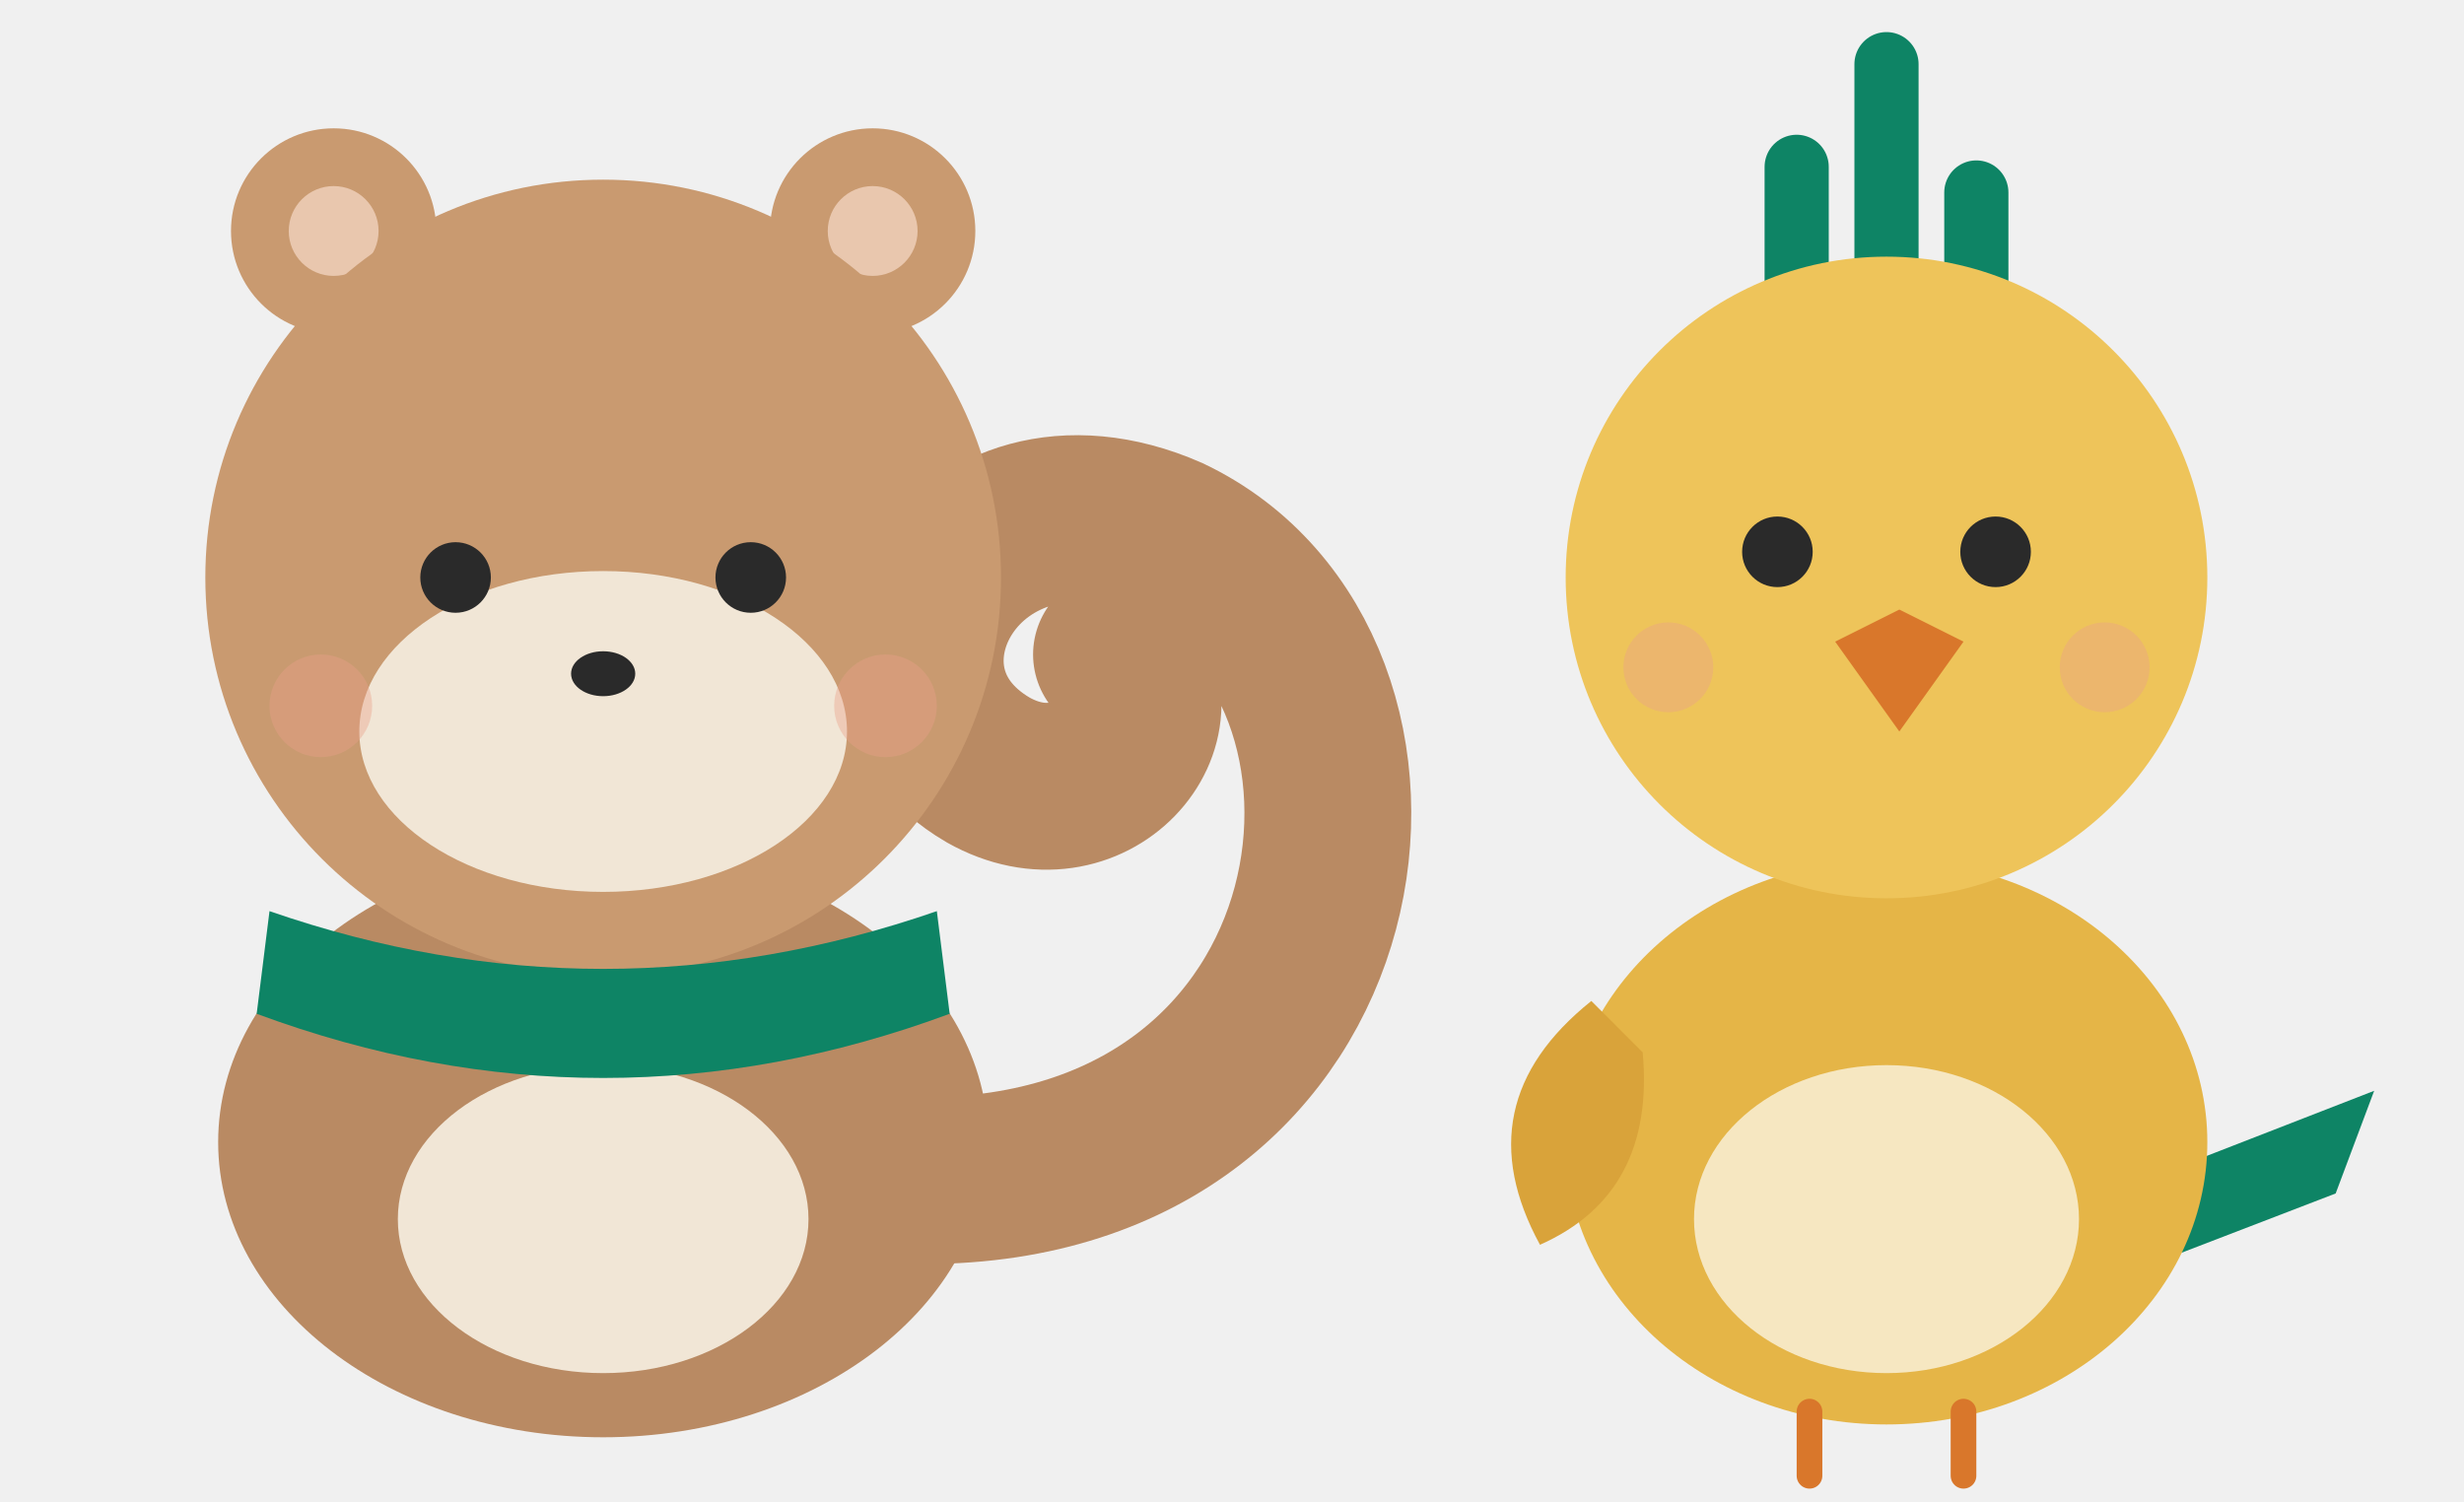
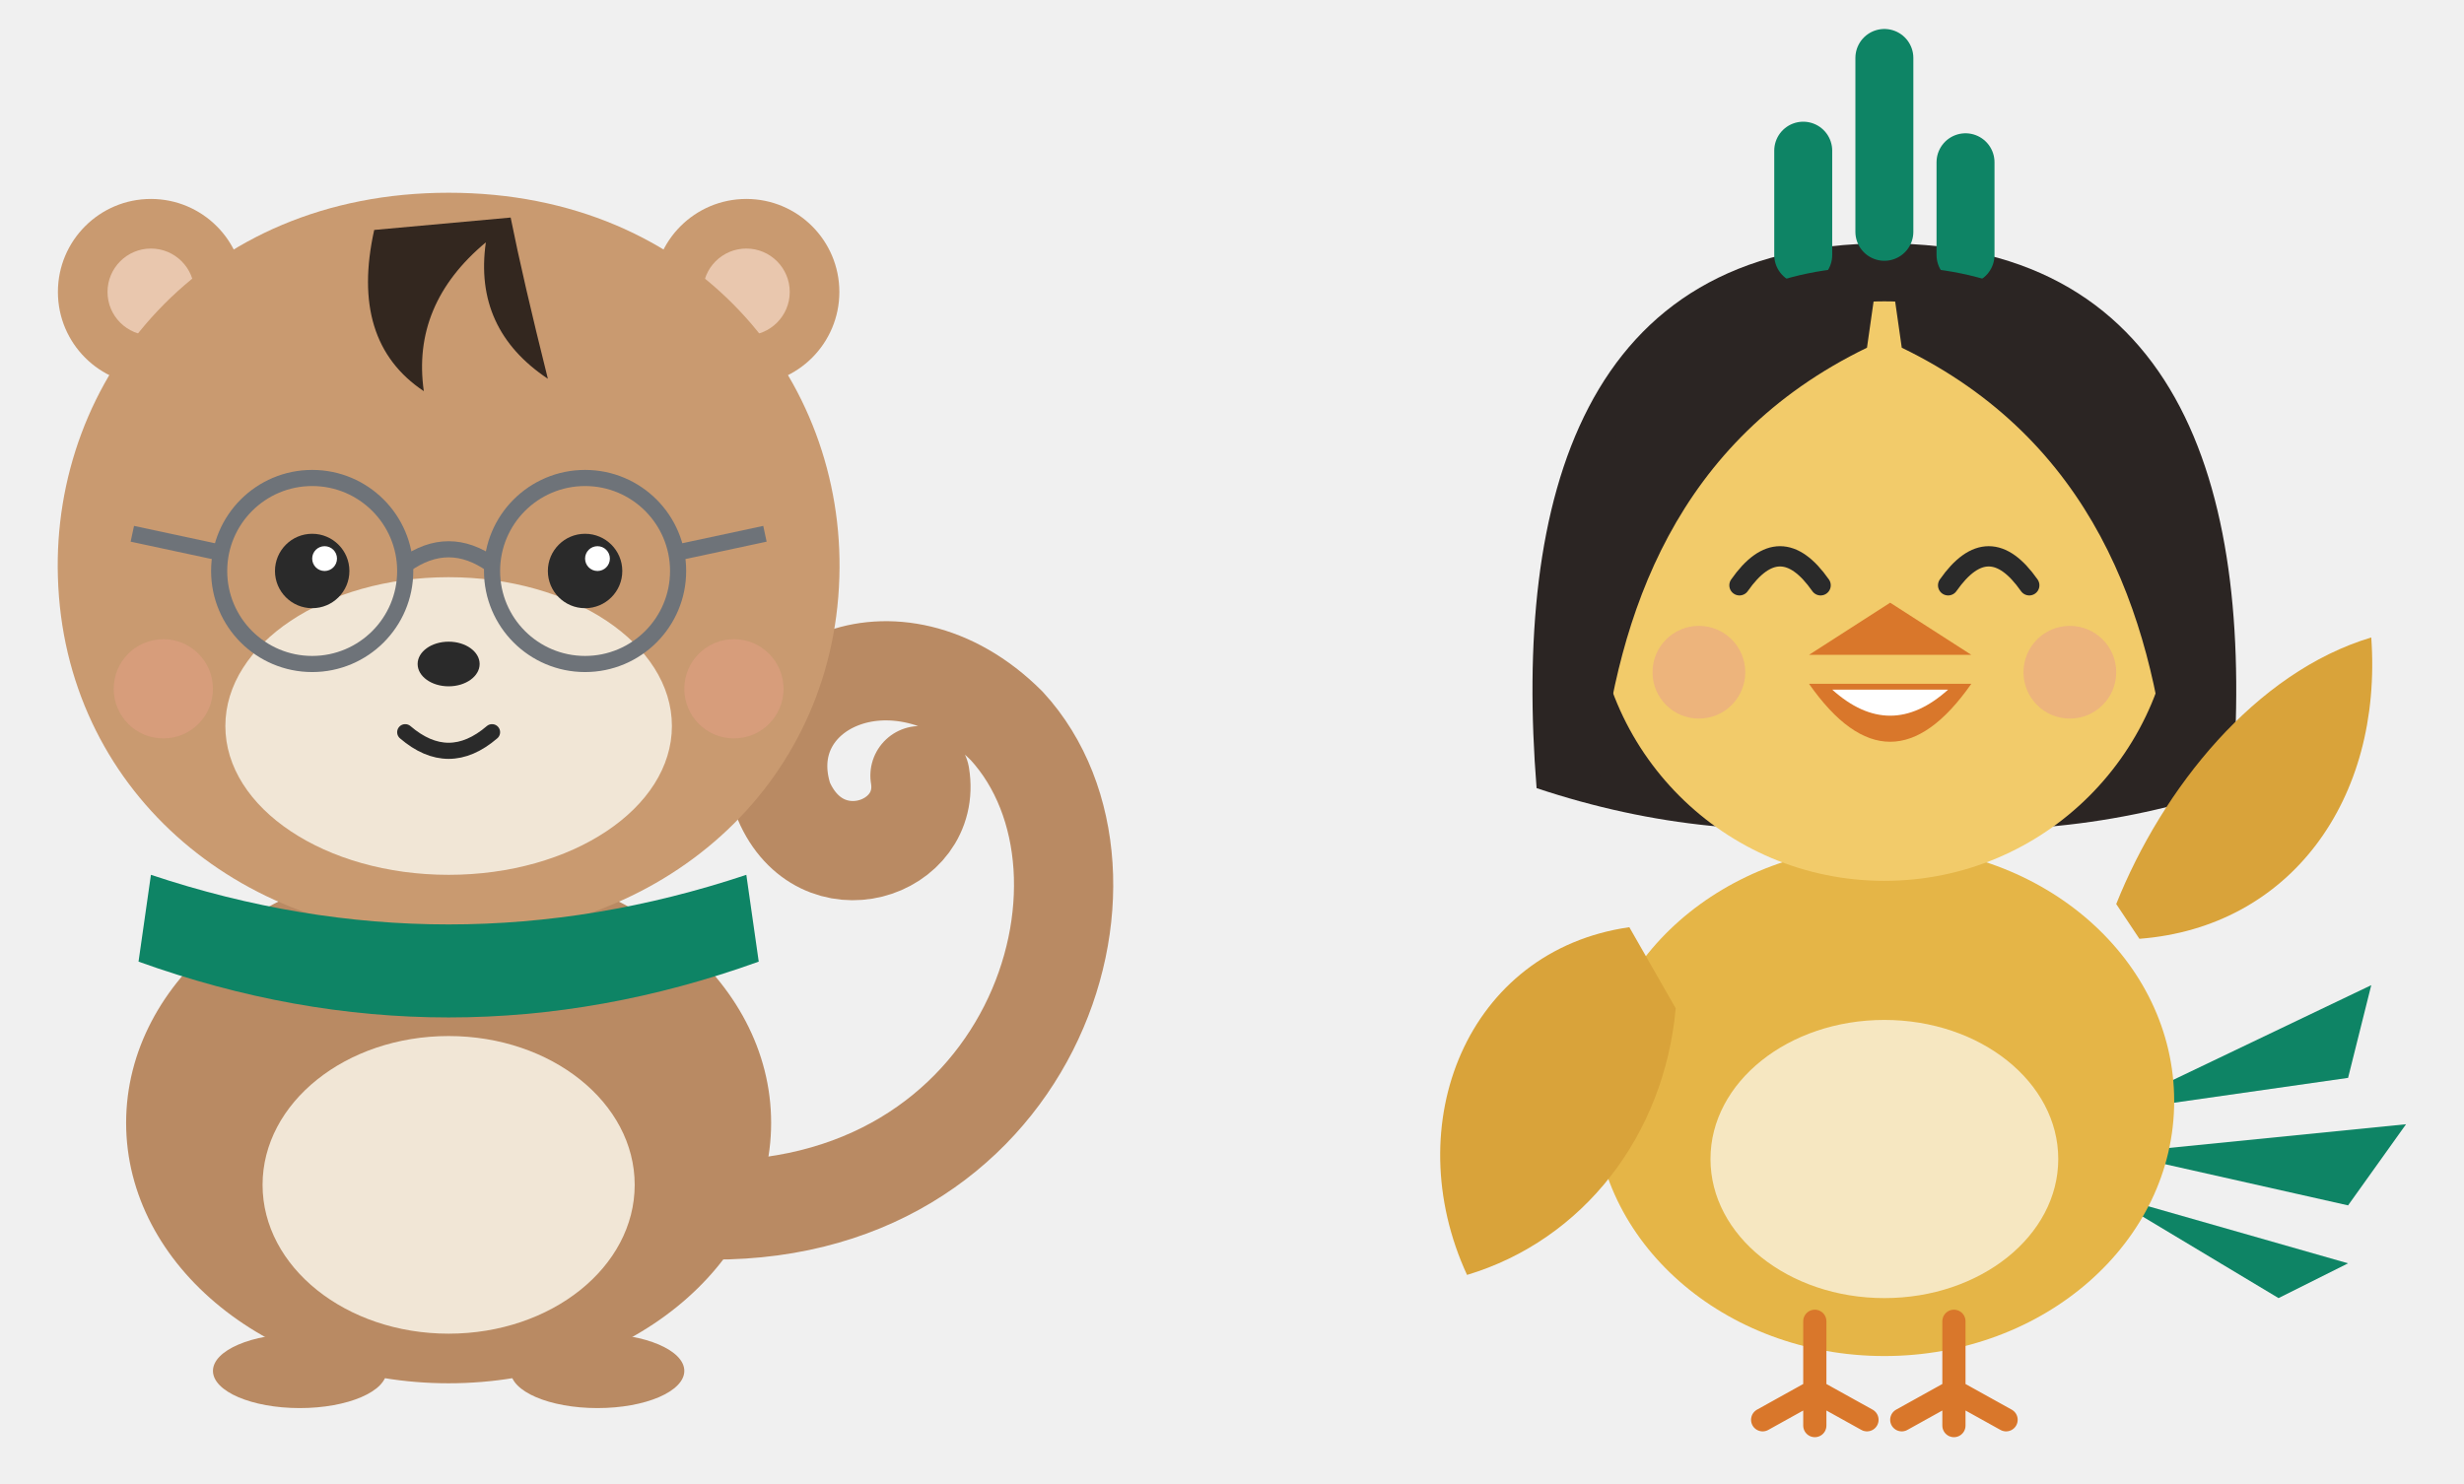
- <svg xmlns="http://www.w3.org/2000/svg" viewBox="76 116 384 234" role="img" aria-label="바람돌이와 소리송이">
-   <path d="M220 300C290 300 300 220 258 200C226 186 206 222 230 236C246 245 260 228 250 218" fill="none" stroke="#B98A63" stroke-width="26" stroke-linecap="round" />
-   <ellipse cx="170" cy="294" rx="60" ry="46" fill="#B98A63" />
-   <ellipse cx="170" cy="306" rx="32" ry="24" fill="#F1E6D6" />
-   <circle cx="128" cy="152" r="16" fill="#C99A70" />
-   <circle cx="212" cy="152" r="16" fill="#C99A70" />
-   <circle cx="128" cy="152" r="7" fill="#E9C7AE" />
-   <circle cx="212" cy="152" r="7" fill="#E9C7AE" />
-   <circle cx="170" cy="206" r="62" fill="#C99A70" />
-   <ellipse cx="170" cy="230" rx="38" ry="25" fill="#F1E6D6" />
-   <circle cx="147" cy="206" r="5.5" fill="#2A2A2A" />
-   <circle cx="193" cy="206" r="5.5" fill="#2A2A2A" />
-   <ellipse cx="170" cy="221" rx="5" ry="3.5" fill="#2A2A2A" />
-   <circle cx="126" cy="226" r="8" fill="#E9A08A" fill-opacity=".4" />
-   <circle cx="214" cy="226" r="8" fill="#E9A08A" fill-opacity=".4" />
-   <path d="M118 258Q170 276 222 258L224 274Q170 294 116 274Z" fill="#0E8465" />
-   <path d="M410 300L446 286L440 302L414 312Z" fill="#0E8465" />
-   <ellipse cx="370" cy="294" rx="50" ry="44" fill="#E5B547" />
-   <ellipse cx="370" cy="306" rx="30" ry="24" fill="#F6E7C1" />
-   <path d="M324 272q-20 16-8 38q18-8 16-30z" fill="#D9A33A" />
-   <path d="M358 336v10M382 336v10" stroke="#D9772B" stroke-width="4" stroke-linecap="round" />
-   <path d="M356 162V142M370 158V126M384 162V146" stroke="#0E8465" stroke-width="10" stroke-linecap="round" />
-   <circle cx="370" cy="206" r="50" fill="#EEC45A" />
-   <circle cx="353" cy="202" r="5.5" fill="#2A2A2A" />
-   <circle cx="387" cy="202" r="5.5" fill="#2A2A2A" />
-   <path d="M362 216L372 211L382 216L372 230Z" fill="#D9772B" />
-   <circle cx="336" cy="220" r="7" fill="#E9A08A" fill-opacity=".4" />
-   <circle cx="404" cy="220" r="7" fill="#E9A08A" fill-opacity=".4" />
+ <svg xmlns="http://www.w3.org/2000/svg" viewBox="38.9 -4 425.1 256" role="img" aria-label="바람돌이와 소리송이">
+   <g transform="translate(20 10) scale(1) translate(-80 -116)">
+     <g transform="translate(80 116) scale(1.07) translate(-20 -40)">
+       <path d="M150 222C204 224 222 168 200 144C182 126 158 138 164 156C170 170 188 164 186 152" fill="none" stroke="#B98A63" stroke-width="16" stroke-linecap="round" />
+       <ellipse cx="110" cy="208" rx="52" ry="42" fill="#B98A63" />
+       <ellipse cx="110" cy="218" rx="30" ry="24" fill="#F1E6D6" />
+       <ellipse cx="86" cy="248" rx="14" ry="6" fill="#B98A63" />
+       <ellipse cx="134" cy="248" rx="14" ry="6" fill="#B98A63" />
+       <circle cx="62" cy="74" r="15" fill="#C99A70" />
+       <circle cx="62" cy="74" r="7" fill="#E9C7AE" />
+       <circle cx="158" cy="74" r="15" fill="#C99A70" />
+       <circle cx="158" cy="74" r="7" fill="#E9C7AE" />
+       <path d="M110 58C150 58 174 88 173 120C172 154 144 178 110 178C76 178 48 154 47 120C46 88 70 58 110 58Z" fill="#C99A70" />
+       <ellipse cx="110" cy="144" rx="36" ry="24" fill="#F1E6D6" />
+       <path d="M98 64q-4 18 8 26q-2-14 10-24q-2 14 10 22q-4-16-6-26z" fill="#33271F" />
+       <circle cx="88" cy="119" r="6" fill="#2A2A2A" />
+       <circle cx="132" cy="119" r="6" fill="#2A2A2A" />
+       <circle cx="90" cy="117" r="2" fill="#fff" />
+       <circle cx="134" cy="117" r="2" fill="#fff" />
+       <ellipse cx="110" cy="134" rx="5" ry="3.6" fill="#2A2A2A" />
+       <path d="M103 145q7 6 14 0" fill="none" stroke="#2A2A2A" stroke-width="2.6" stroke-linecap="round" />
+       <circle cx="64" cy="138" r="8" fill="#E9A08A" fill-opacity=".45" />
+       <circle cx="156" cy="138" r="8" fill="#E9A08A" fill-opacity=".45" />
+       <g fill="none" stroke="#6E7379" stroke-width="2.6">
+         <circle cx="88" cy="119" r="15" />
+         <circle cx="132" cy="119" r="15" />
+         <path d="M103 118q7-5 14 0M73 116l-14-3M147 116l14-3" />
+       </g>
+       <path d="M62 168Q110 184 158 168L160 182Q110 200 60 182Z" fill="#0E8465" />
+     </g>
+   </g>
+   <g transform="translate(300 6) scale(1) translate(-306 -116)">
+     <path d="M408 298L454 276L450 292ZM410 305L460 300L450 314ZM408 312L450 324L438 330Z" fill="#0E8465" />
+     <path d="M370 148C318 148 306 192 310 242Q340 252 370 248Q400 252 430 242C434 192 422 148 370 148Z" fill="#2B2523" />
+     <ellipse cx="370" cy="296" rx="50" ry="44" fill="#E5B547" />
+     <ellipse cx="370" cy="306" rx="30" ry="24" fill="#F6E7C1" />
+     <path d="M326 266C298 270 286 300 298 326C318 320 332 302 334 280Z" fill="#D9A33A" />
+     <path d="M414 268C440 266 456 244 454 216C434 222 418 242 410 262Z" fill="#D9A33A" />
+     <path d="M358 334v12M382 334v12M349 351l9-5 9 5M358 346v6M373 351l9-5 9 5M382 346v6" fill="none" stroke="#D9772B" stroke-width="4" stroke-linecap="round" stroke-linejoin="round" />
+     <path d="M356 150V132M370 146V116M384 150V134" stroke="#0E8465" stroke-width="10" stroke-linecap="round" />
+     <circle cx="370" cy="208" r="50" fill="#F2CB6A" />
+     <path d="M369 152C334 152 318 178 318 214L321 240C324 212 334 182 367 166Z" fill="#2B2523" />
+     <path d="M371 152C406 152 422 178 422 214L419 240C416 212 406 182 373 166Z" fill="#2B2523" />
+     <path d="M345 207q7-10 14 0M381 207q7-10 14 0" fill="none" stroke="#2A2A2A" stroke-width="3.5" stroke-linecap="round" />
+     <path d="M357 219L371 210L385 219Z" fill="#D9772B" />
+     <path d="M357 224Q371 244 385 224Z" fill="#D9772B" />
+     <path d="M361 225Q371 234 381 225Z" fill="#FFFFFF" />
+     <circle cx="338" cy="222" r="8" fill="#E9A08A" fill-opacity=".55" />
+     <circle cx="402" cy="222" r="8" fill="#E9A08A" fill-opacity=".55" />
+   </g>
</svg>
